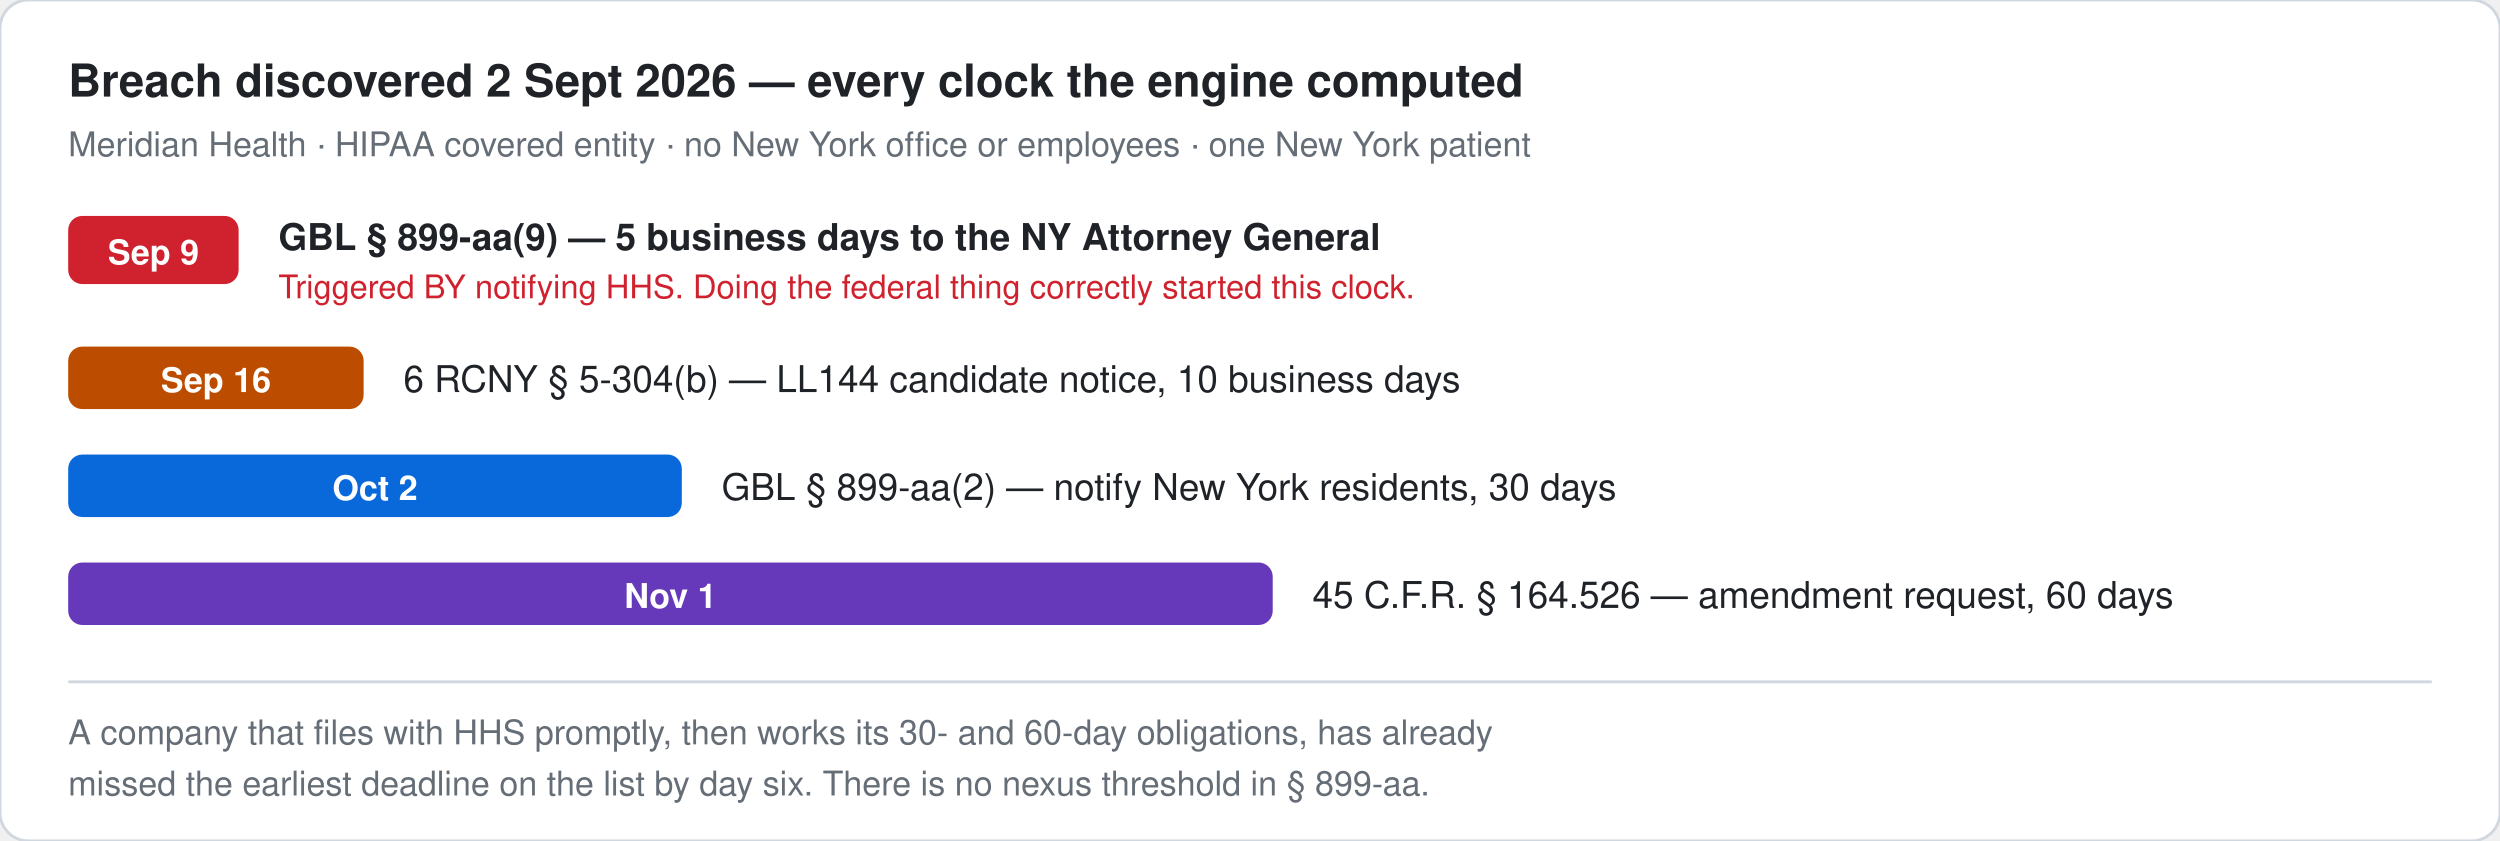
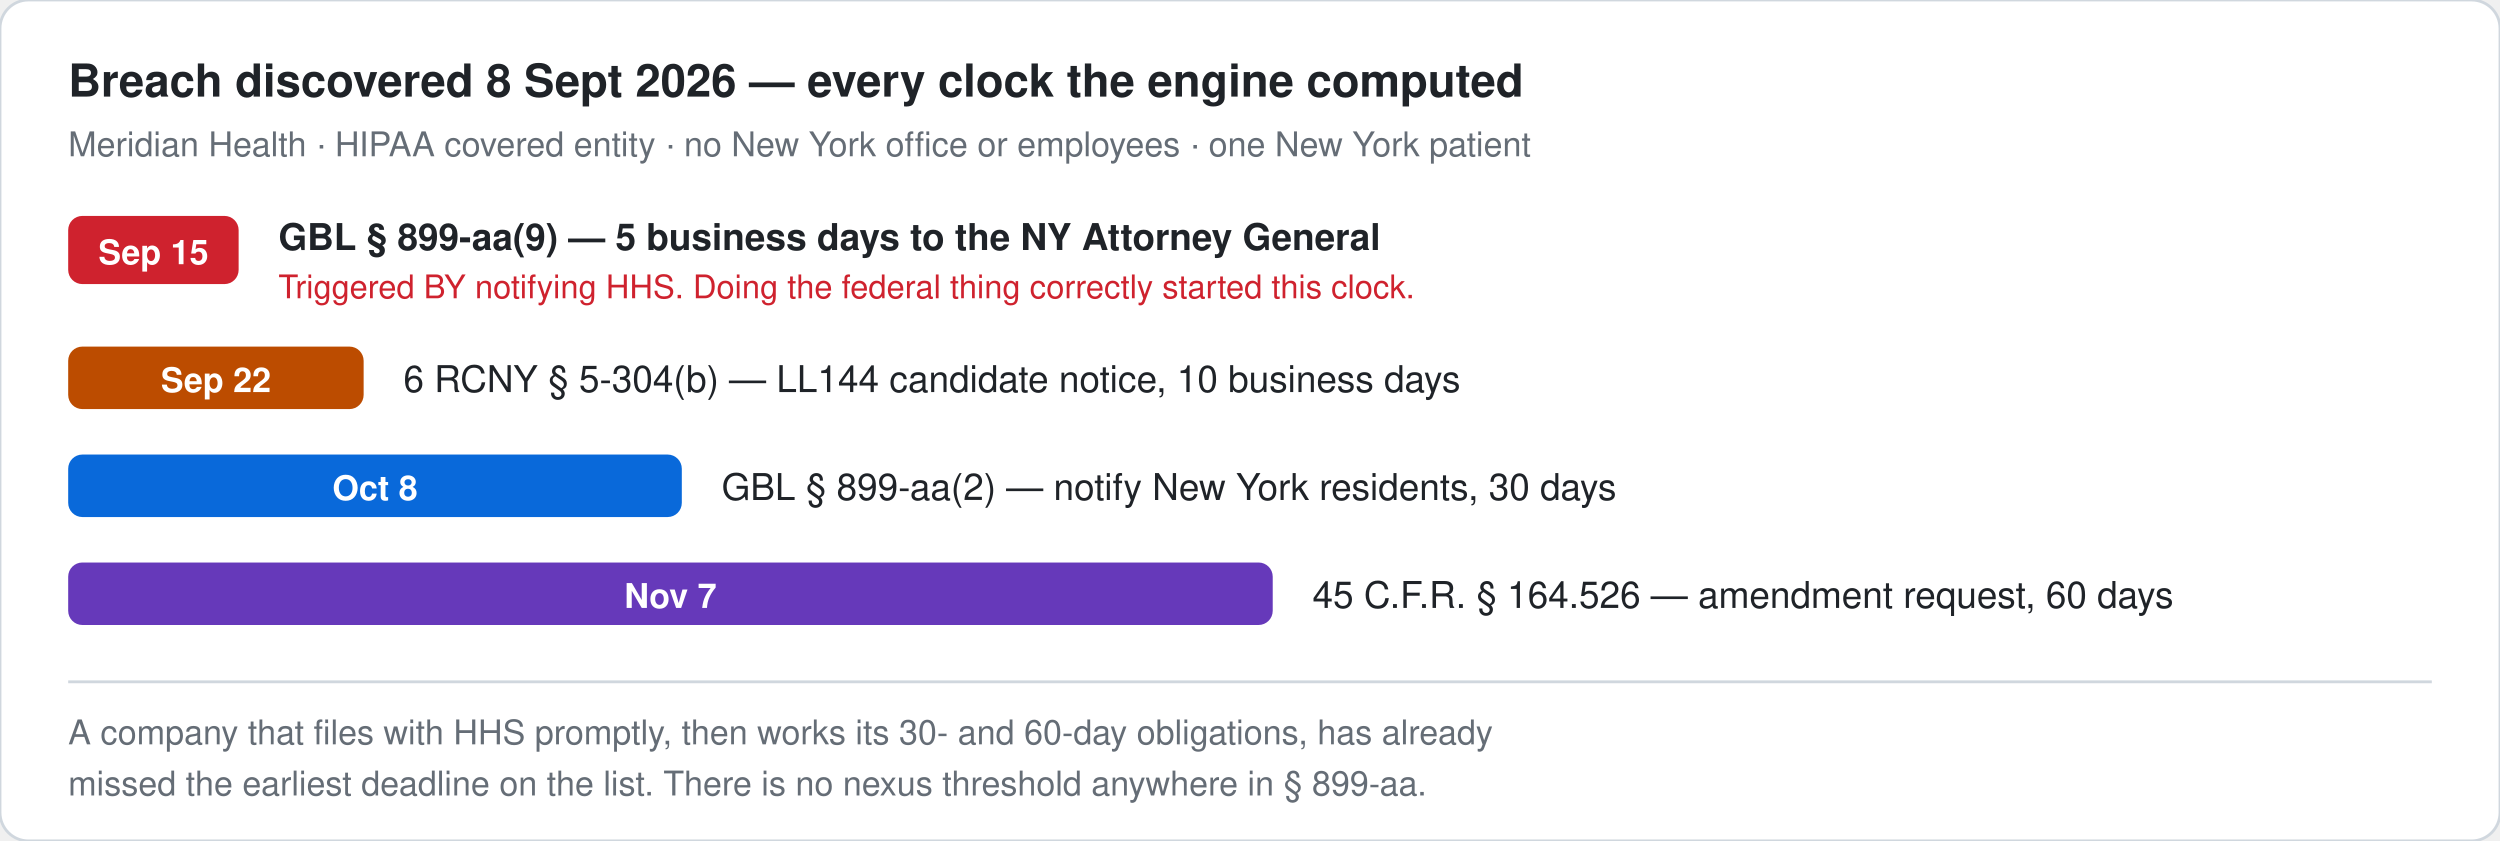
<svg xmlns="http://www.w3.org/2000/svg" viewBox="0 0 880 296" width="880" height="296" role="img" aria-label="Breach notification deadlines: five business days to the NY Attorney General is the earliest">
  <rect x="0" y="0" width="880" height="296" rx="10" fill="#ffffff" stroke="#d0d7de" />
-   <text x="24" y="34" font-family="Helvetica,Arial,sans-serif" font-size="16" font-weight="700" fill="#1f2328">Breach discovered 2 Sept 2026 — every clock the engine computed</text>
+   <text x="24" y="34" font-family="Helvetica,Arial,sans-serif" font-size="16" font-weight="700" fill="#1f2328">Breach discovered 8 Sept 2026 — every clock the engine computed</text>
  <text x="24" y="55" font-family="Helvetica,Arial,sans-serif" font-size="12" fill="#656d76">Meridian Health · HIPAA covered entity · no New York office or employees · one New York patient</text>
  <rect x="24" y="76" width="60" height="24" rx="5" fill="#cf222e" />
-   <text x="54" y="93" font-family="Helvetica,Arial,sans-serif" font-size="12" font-weight="700" fill="#ffffff" text-anchor="middle">Sep 9</text>
+   <text x="54" y="93" font-family="Helvetica,Arial,sans-serif" font-size="12" font-weight="700" fill="#ffffff" text-anchor="middle">Sep 15</text>
  <text x="98" y="88" font-family="Helvetica,Arial,sans-serif" font-size="13" font-weight="700" fill="#1f2328">GBL § 899-aa(9) — 5 business days to the NY Attorney General</text>
  <text x="98" y="105" font-family="Helvetica,Arial,sans-serif" font-size="11.5" fill="#cf222e">Triggered BY notifying HHS. Doing the federal thing correctly started this clock.</text>
  <rect x="24" y="122" width="104" height="22" rx="5" fill="#bc4c00" />
-   <text x="76" y="138" font-family="Helvetica,Arial,sans-serif" font-size="12" font-weight="700" fill="#ffffff" text-anchor="middle">Sep 16</text>
+   <text x="76" y="138" font-family="Helvetica,Arial,sans-serif" font-size="12" font-weight="700" fill="#ffffff" text-anchor="middle">Sep 22</text>
  <text x="142" y="138" font-family="Helvetica,Arial,sans-serif" font-size="13" fill="#1f2328">6 RCNY § 5-304(b) — LL144 candidate notice, 10 business days</text>
  <rect x="24" y="160" width="216" height="22" rx="5" fill="#0969da" />
-   <text x="132" y="176" font-family="Helvetica,Arial,sans-serif" font-size="12" font-weight="700" fill="#ffffff" text-anchor="middle">Oct 2</text>
+   <text x="132" y="176" font-family="Helvetica,Arial,sans-serif" font-size="12" font-weight="700" fill="#ffffff" text-anchor="middle">Oct 8</text>
  <text x="254" y="176" font-family="Helvetica,Arial,sans-serif" font-size="13" fill="#1f2328">GBL § 899-aa(2) — notify New York residents, 30 days</text>
  <rect x="24" y="198" width="424" height="22" rx="5" fill="#6639ba" />
-   <text x="236" y="214" font-family="Helvetica,Arial,sans-serif" font-size="12" font-weight="700" fill="#ffffff" text-anchor="middle">Nov 1</text>
+   <text x="236" y="214" font-family="Helvetica,Arial,sans-serif" font-size="12" font-weight="700" fill="#ffffff" text-anchor="middle">Nov 7</text>
  <text x="462" y="214" font-family="Helvetica,Arial,sans-serif" font-size="13" fill="#1f2328">45 C.F.R. § 164.526 — amendment request, 60 days</text>
  <line x1="24" y1="240" x2="856" y2="240" stroke="#d0d7de" stroke-width="1" />
  <text x="24" y="262" font-family="Helvetica,Arial,sans-serif" font-size="12" fill="#656d76">A company that files with HHS promptly, then works its 30- and 60-day obligations, has already</text>
-   <text x="24" y="280" font-family="Helvetica,Arial,sans-serif" font-size="12" fill="#656d76">missed the earliest deadline on the list by day six. There is no nexus threshold in § 899-aa.</text>
+   <text x="24" y="280" font-family="Helvetica,Arial,sans-serif" font-size="12" fill="#656d76">missed the earliest deadline on the list. There is no nexus threshold anywhere in § 899-aa.</text>
</svg>
